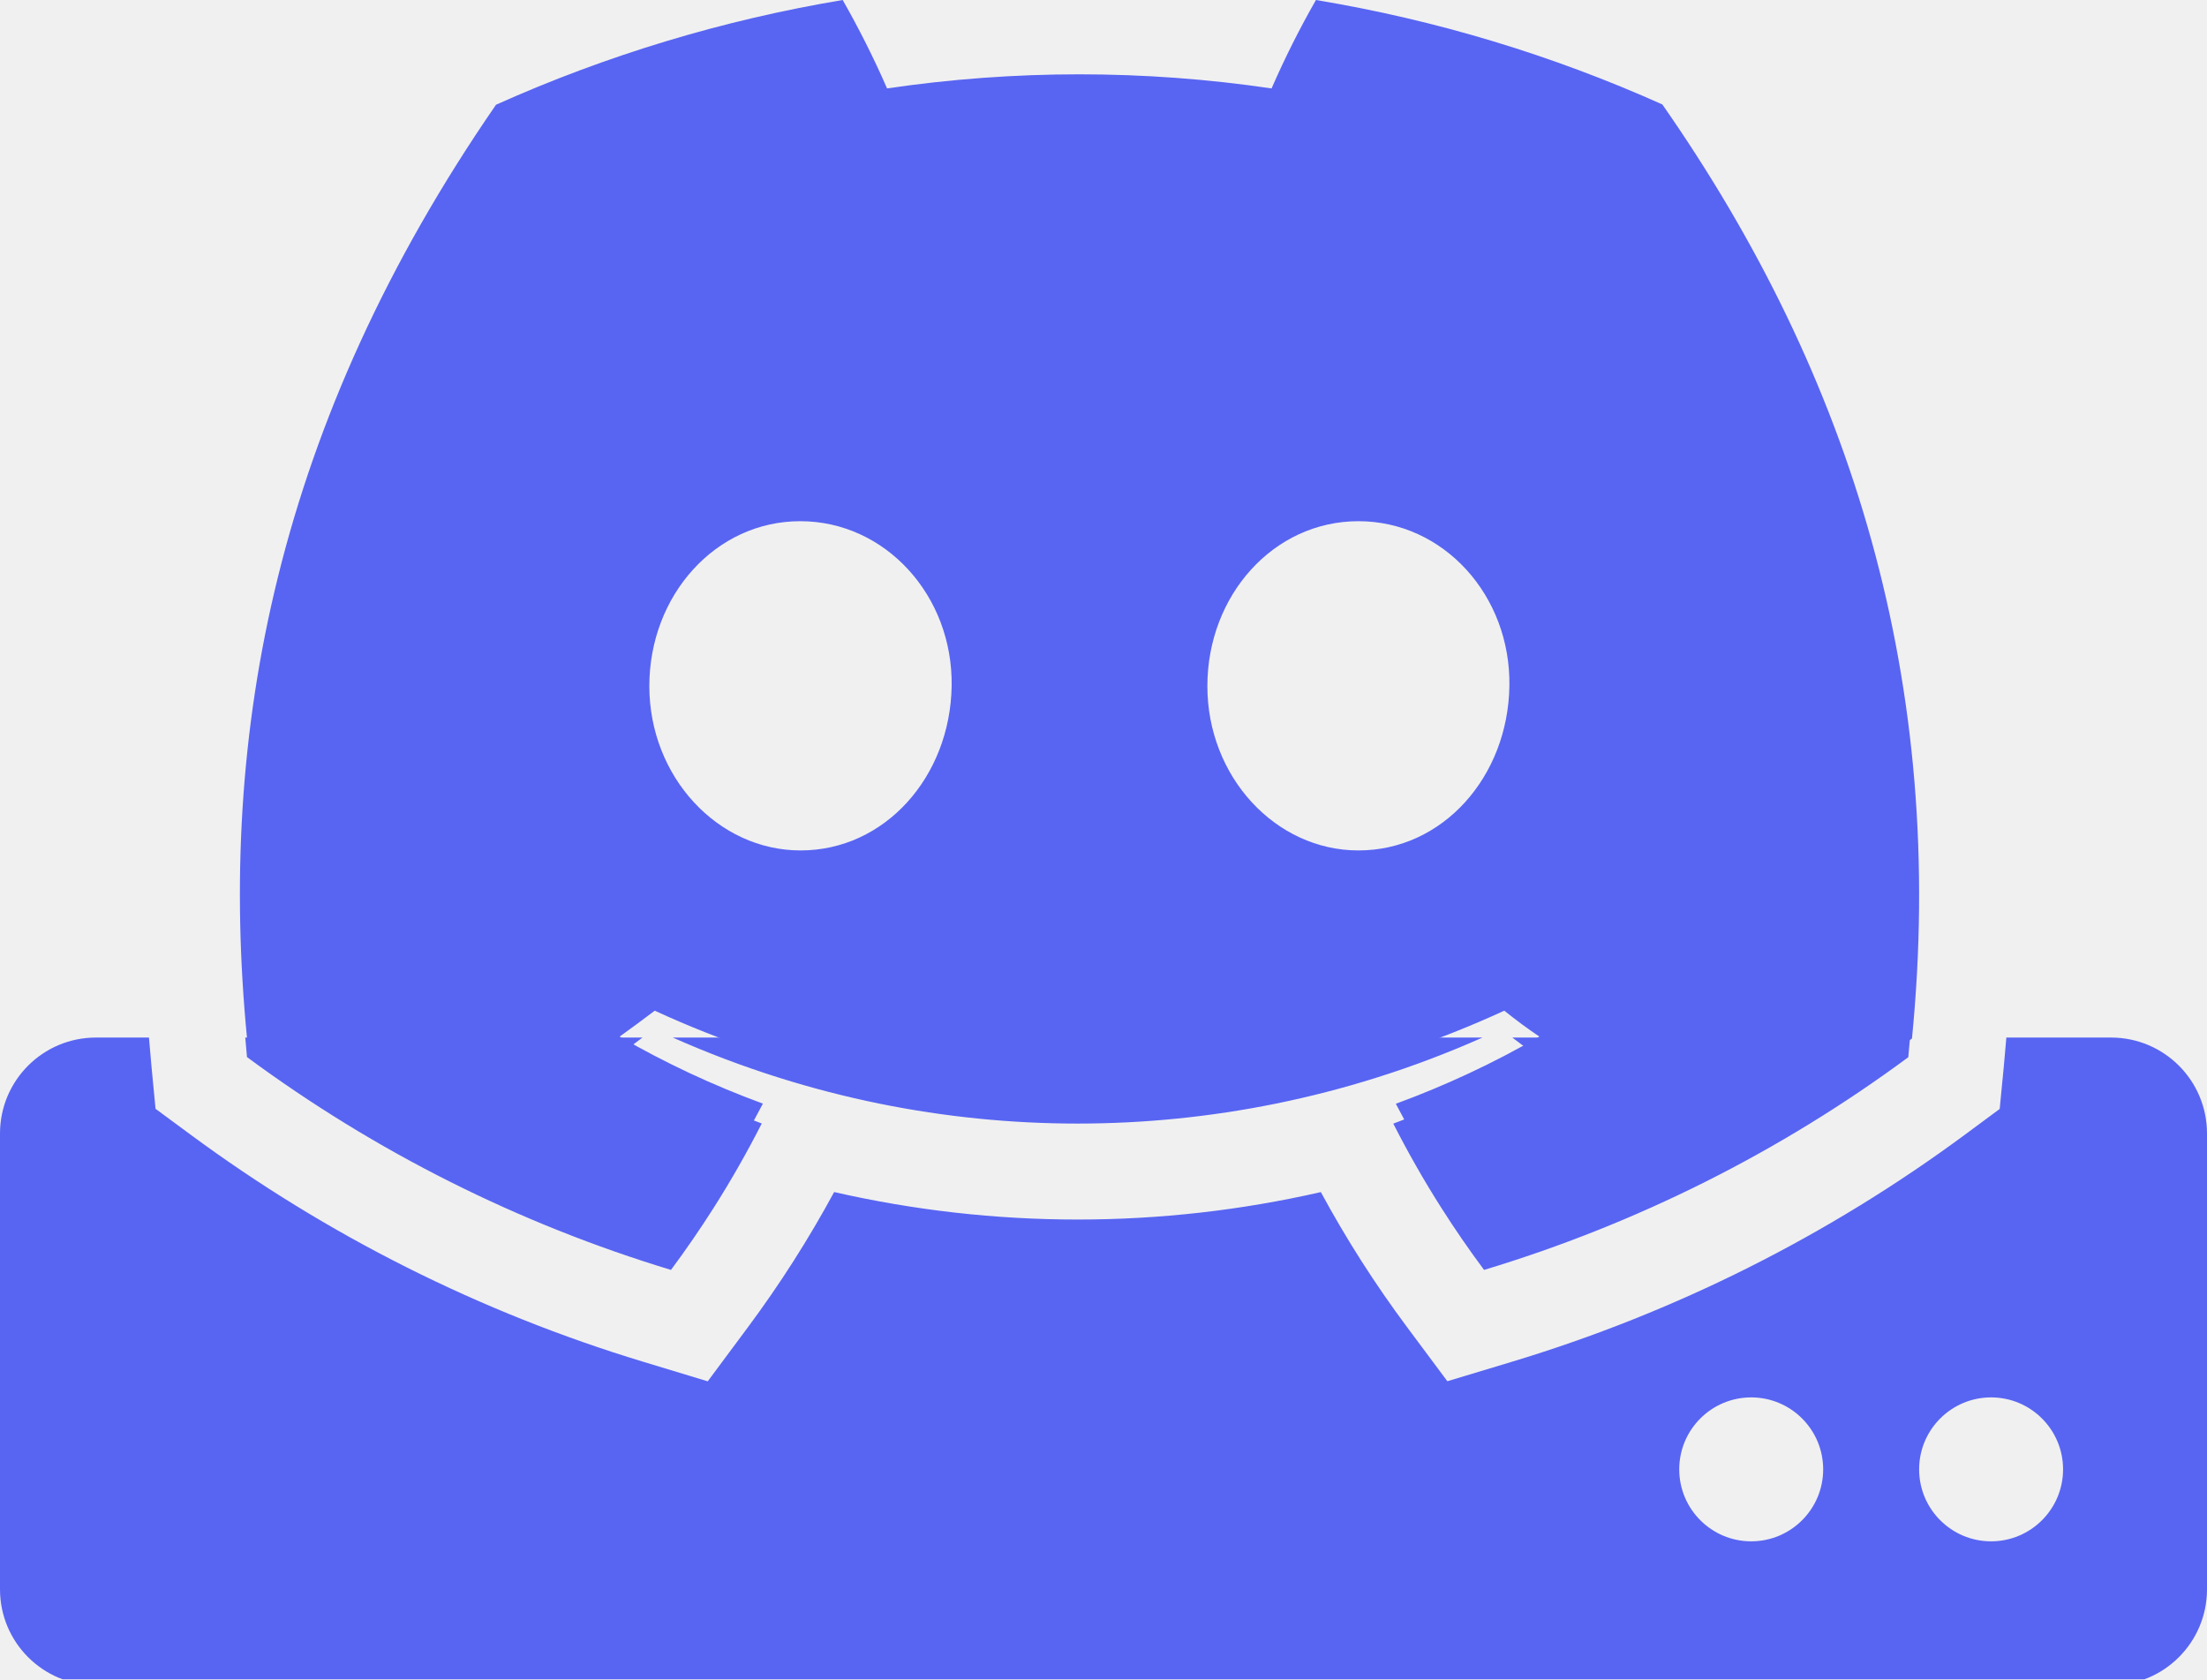
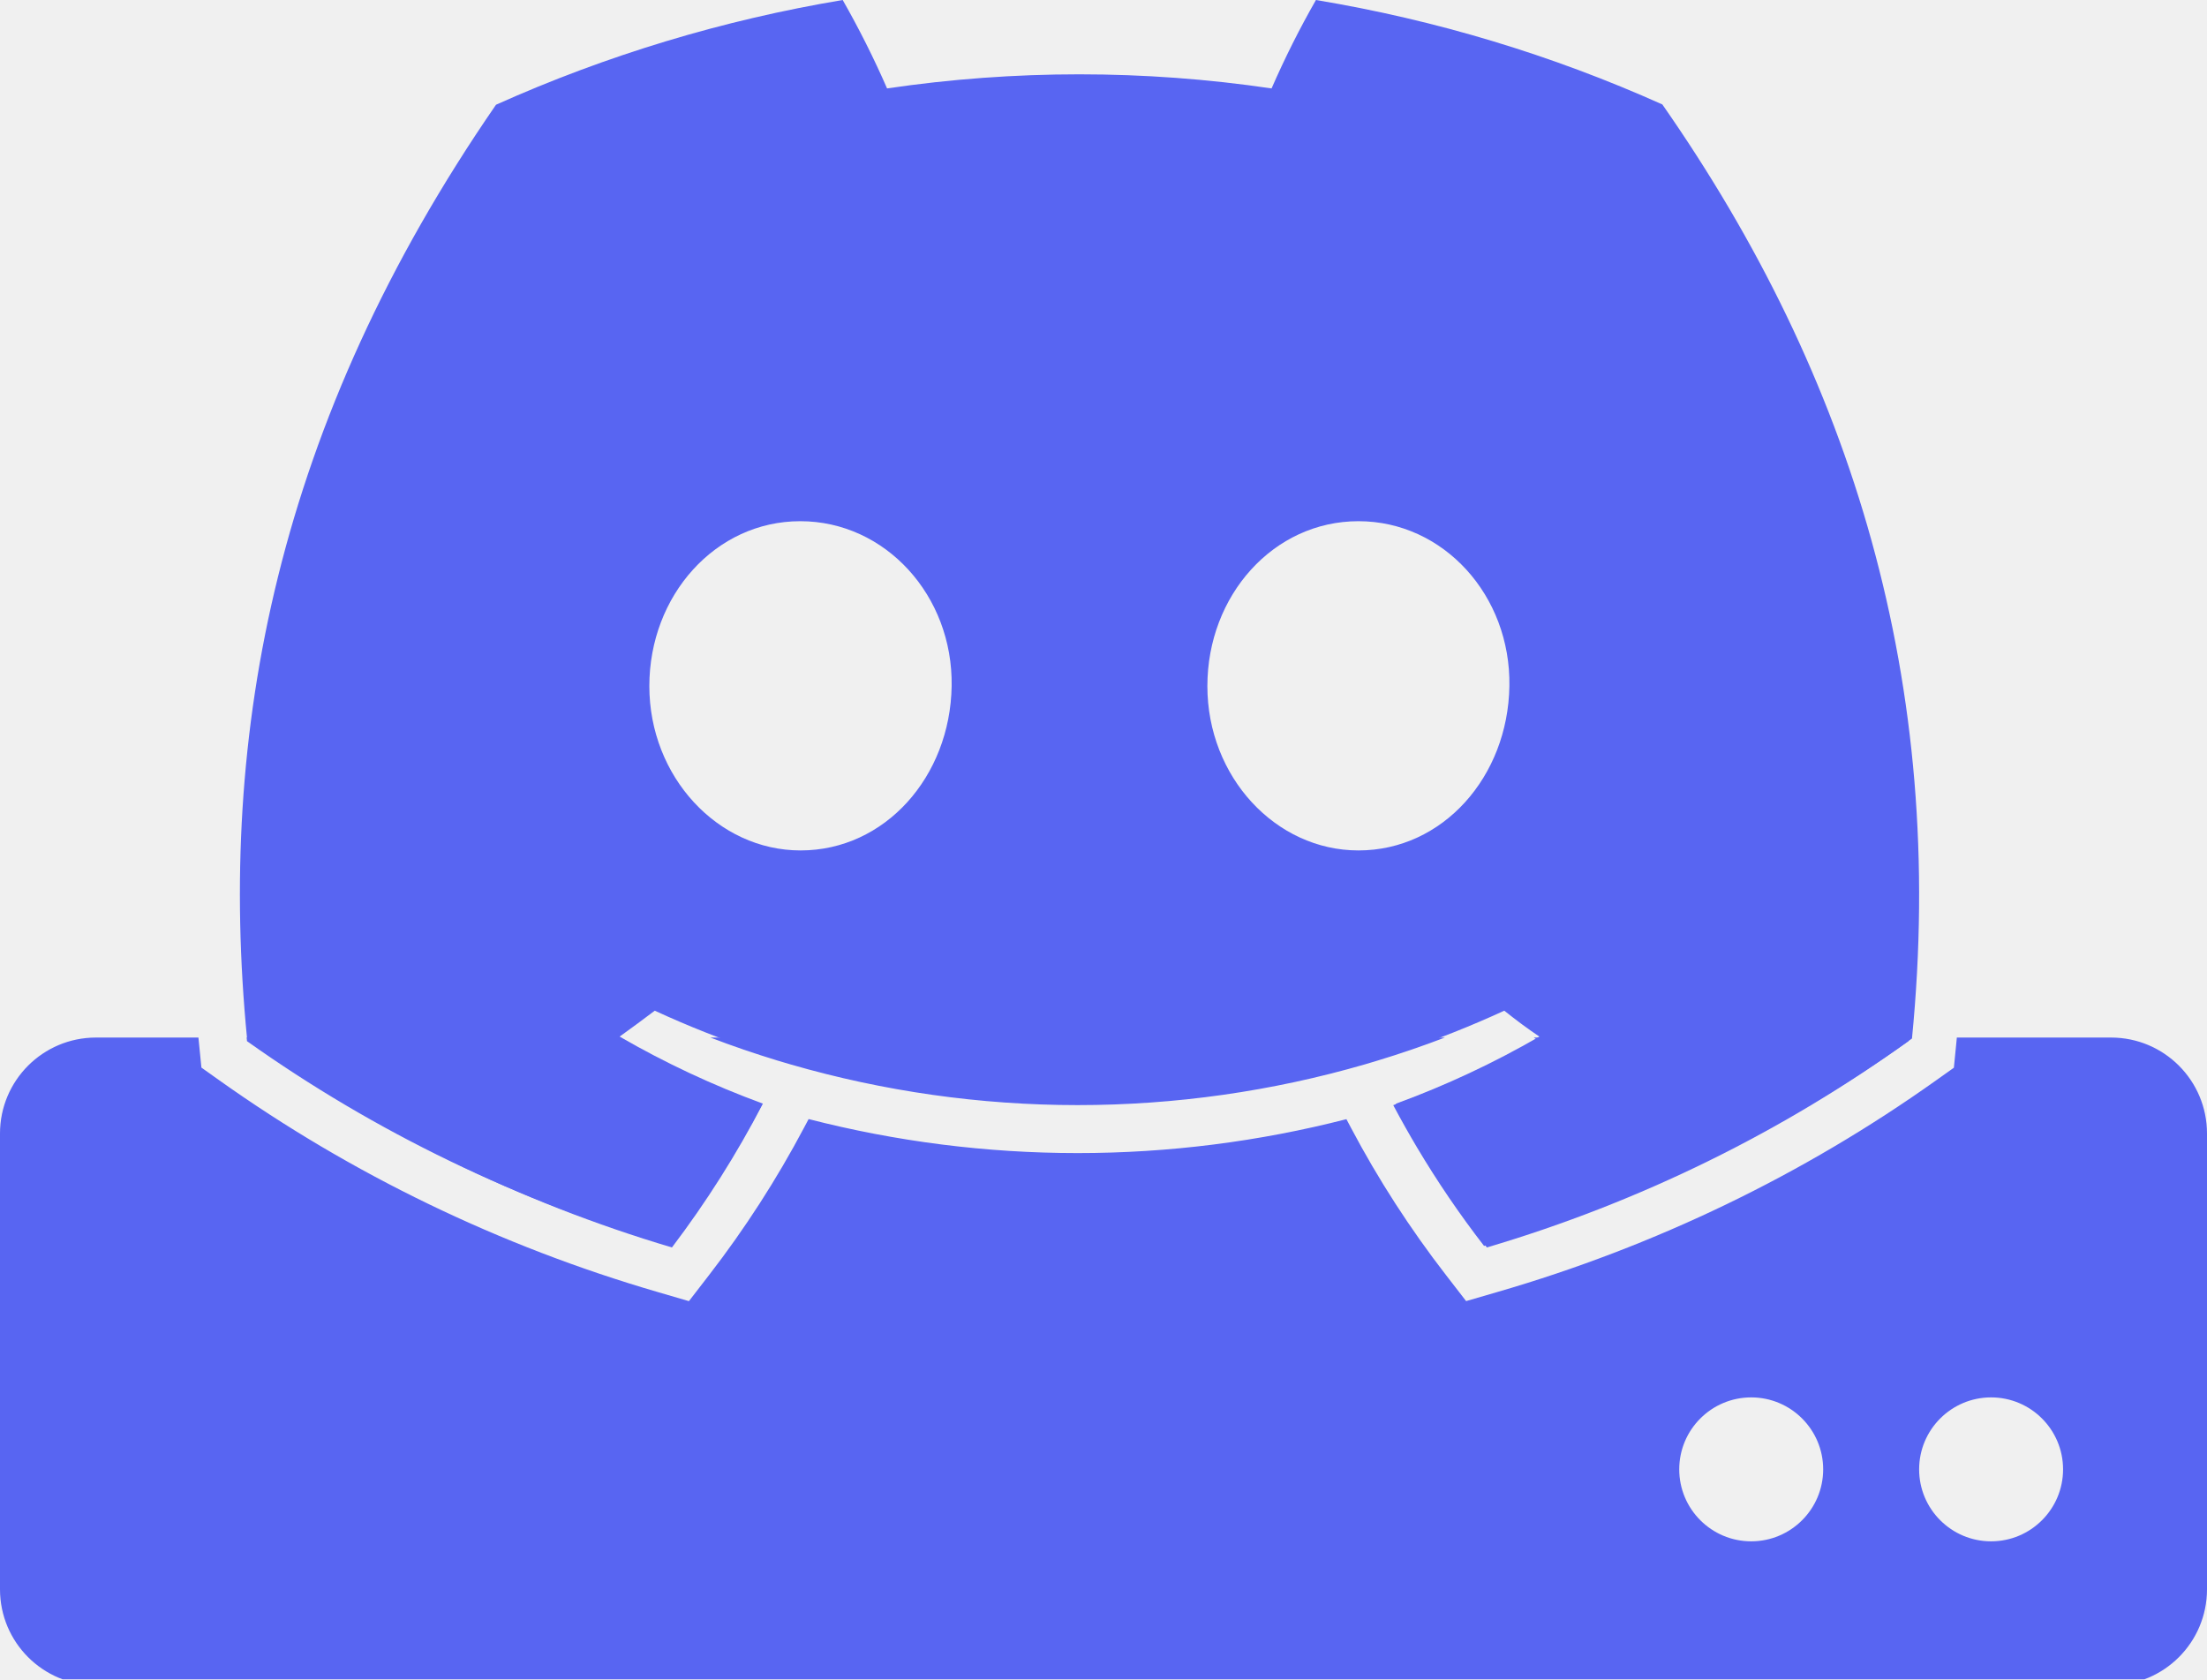
<svg xmlns="http://www.w3.org/2000/svg" width="46" height="35" viewBox="0 0 46 35" fill="none">
  <g clip-path="url(#clip0_3_51)">
-     <path fill-rule="evenodd" clip-rule="evenodd" d="M3.105 21.625L2 21.625C0.895 21.625 0 22.52 0 23.625V33.125C0 34.23 0.895 35.125 2 35.125H44C45.105 35.125 46 34.23 46 33.125V23.625C46 22.52 45.105 21.625 44 21.625H41.818C41.802 21.825 41.784 22.025 41.765 22.227L41.679 23.113L40.963 23.643C38.108 25.754 34.91 27.358 31.51 28.383L30.167 28.788L29.329 27.663C28.662 26.768 28.061 25.827 27.53 24.846C25.872 25.225 24.172 25.418 22.461 25.418C20.748 25.418 19.046 25.224 17.386 24.845C16.855 25.825 16.255 26.766 15.59 27.661L14.751 28.79L13.405 28.382C10.009 27.353 6.814 25.749 3.96 23.64L3.242 23.11L3.157 22.222C3.138 22.023 3.121 21.824 3.105 21.625ZM5.112 21.625C5.123 21.761 5.135 21.896 5.148 22.032C7.819 24.005 10.807 25.505 13.985 26.468C14.297 26.048 14.594 25.616 14.875 25.174C15.058 24.886 15.234 24.593 15.403 24.296C15.568 24.006 15.726 23.713 15.877 23.416C15.515 23.281 15.157 23.135 14.804 22.977C14.547 22.863 14.292 22.742 14.04 22.616C13.78 22.486 13.523 22.349 13.269 22.207C13.144 22.137 13.02 22.066 12.897 21.994C13.064 21.872 13.229 21.748 13.391 21.625H5.112ZM14.023 21.625C14.745 21.946 15.483 22.225 16.234 22.461C16.924 22.678 17.624 22.859 18.332 23.003C19.687 23.278 21.07 23.418 22.461 23.418C23.85 23.418 25.232 23.278 26.585 23.004C27.293 22.86 27.993 22.68 28.683 22.463C29.436 22.227 30.176 21.947 30.9 21.625L14.023 21.625ZM31.521 21.625C31.688 21.755 31.856 21.878 32.026 21.994C31.902 22.066 31.779 22.137 31.654 22.207C31.398 22.351 31.139 22.488 30.877 22.619C30.604 22.755 30.328 22.885 30.049 23.009C29.716 23.155 29.38 23.292 29.04 23.419C29.191 23.716 29.349 24.009 29.513 24.297C29.682 24.595 29.859 24.888 30.043 25.177C30.323 25.618 30.62 26.049 30.932 26.468C34.112 25.509 37.103 24.009 39.774 22.035C39.787 21.898 39.8 21.761 39.811 21.625H31.521ZM36.5 32.125C37.328 32.125 38 31.453 38 30.625C38 29.797 37.328 29.125 36.5 29.125C35.672 29.125 35 29.797 35 30.625C35 31.453 35.672 32.125 36.5 32.125ZM43 30.625C43 31.453 42.328 32.125 41.5 32.125C40.672 32.125 40 31.453 40 30.625C40 29.797 40.672 29.125 41.5 29.125C42.328 29.125 43 29.797 43 30.625Z" fill="#5865F2" />
+     <path fill-rule="evenodd" clip-rule="evenodd" d="M4.136 21.625L2 21.625C0.895 21.625 0 22.52 0 23.625V33.125C0 34.23 0.895 35.125 2 35.125H44C45.105 35.125 46 34.23 46 33.125V23.625C46 22.52 45.105 21.625 44 21.625H40.786C40.781 21.684 40.775 21.743 40.769 21.802L40.724 22.254L40.354 22.517C37.591 24.483 34.498 25.975 31.211 26.928L30.558 27.118L30.142 26.58C29.391 25.61 28.726 24.581 28.156 23.502L28.063 23.326C26.24 23.794 24.358 24.033 22.461 24.033C20.563 24.033 18.678 23.793 16.854 23.324L16.761 23.499C16.19 24.578 15.526 25.609 14.776 26.579L14.359 27.119L13.705 26.928C10.421 25.971 7.331 24.478 4.569 22.515L4.198 22.251L4.153 21.798C4.147 21.74 4.142 21.683 4.136 21.625ZM5.141 21.625C5.143 21.65 5.146 21.675 5.148 21.7C7.819 23.598 10.807 25.042 13.985 25.968C14.492 25.311 14.959 24.625 15.381 23.915C15.551 23.63 15.714 23.34 15.869 23.047L15.877 23.032C15.561 22.918 15.248 22.796 14.939 22.666C14.582 22.517 14.231 22.357 13.885 22.186C13.685 22.087 13.486 21.985 13.29 21.88C13.158 21.809 13.027 21.736 12.897 21.663C12.915 21.65 12.933 21.637 12.951 21.625L5.141 21.625ZM14.806 21.625C15.268 21.802 15.737 21.962 16.21 22.106C16.3 22.133 16.39 22.16 16.481 22.186C18.416 22.746 20.43 23.033 22.461 23.033C24.496 23.033 26.514 22.745 28.452 22.183C28.537 22.158 28.622 22.133 28.706 22.107C29.182 21.963 29.652 21.802 30.116 21.625L14.806 21.625ZM31.968 21.625C31.988 21.638 32.007 21.65 32.026 21.663C31.895 21.736 31.764 21.809 31.632 21.88C31.434 21.986 31.233 22.09 31.031 22.189C30.685 22.36 30.334 22.52 29.978 22.669C29.669 22.799 29.356 22.921 29.04 23.034L29.047 23.049C29.203 23.342 29.366 23.632 29.536 23.918C29.958 24.627 30.424 25.312 30.932 25.968C34.112 25.045 37.103 23.602 39.774 21.702C39.777 21.676 39.779 21.651 39.782 21.625L31.968 21.625ZM36.5 32.125C37.328 32.125 38 31.453 38 30.625C38 29.797 37.328 29.125 36.5 29.125C35.672 29.125 35 29.797 35 30.625C35 31.453 35.672 32.125 36.5 32.125ZM43 30.625C43 31.453 42.328 32.125 41.5 32.125C40.672 32.125 40 31.453 40 30.625C40 29.797 40.672 29.125 41.5 29.125C42.328 29.125 43 29.797 43 30.625Z" fill="#5865F2" />
    <path d="M34.648 2.177C32.349 1.146 29.921 0.414 27.428 0C27.086 0.598 26.778 1.213 26.503 1.843C23.846 1.451 21.145 1.451 18.489 1.843C18.214 1.213 17.905 0.598 17.564 0C15.069 0.417 12.64 1.151 10.338 2.183C5.768 8.81 4.529 15.272 5.149 21.642C7.825 23.58 10.82 25.054 14.005 26C14.722 25.055 15.356 24.052 15.901 23.002C14.866 22.623 13.866 22.155 12.915 21.605C13.165 21.427 13.41 21.243 13.647 21.065C16.416 22.342 19.439 23.003 22.5 23.003C25.561 23.003 28.584 22.342 31.353 21.065C31.593 21.256 31.838 21.44 32.085 21.605C31.132 22.156 30.13 22.625 29.093 23.005C29.638 24.054 30.272 25.056 30.99 26C34.177 25.058 37.175 23.585 39.851 21.645C40.578 14.257 38.61 7.854 34.648 2.177ZM16.686 17.725C14.96 17.725 13.534 16.189 13.534 14.3C13.534 12.412 14.91 10.863 16.68 10.863C18.451 10.863 19.865 12.412 19.835 14.3C19.805 16.189 18.445 17.725 16.686 17.725ZM28.314 17.725C26.585 17.725 25.165 16.189 25.165 14.3C25.165 12.412 26.541 10.863 28.314 10.863C30.087 10.863 31.491 12.412 31.46 14.3C31.43 16.189 30.073 17.725 28.314 17.725Z" fill="#5865F2" />
  </g>
  <defs>
    <clipPath id="clip0_3_51">
      <rect width="46" height="35" fill="white" />
    </clipPath>
  </defs>
</svg>
